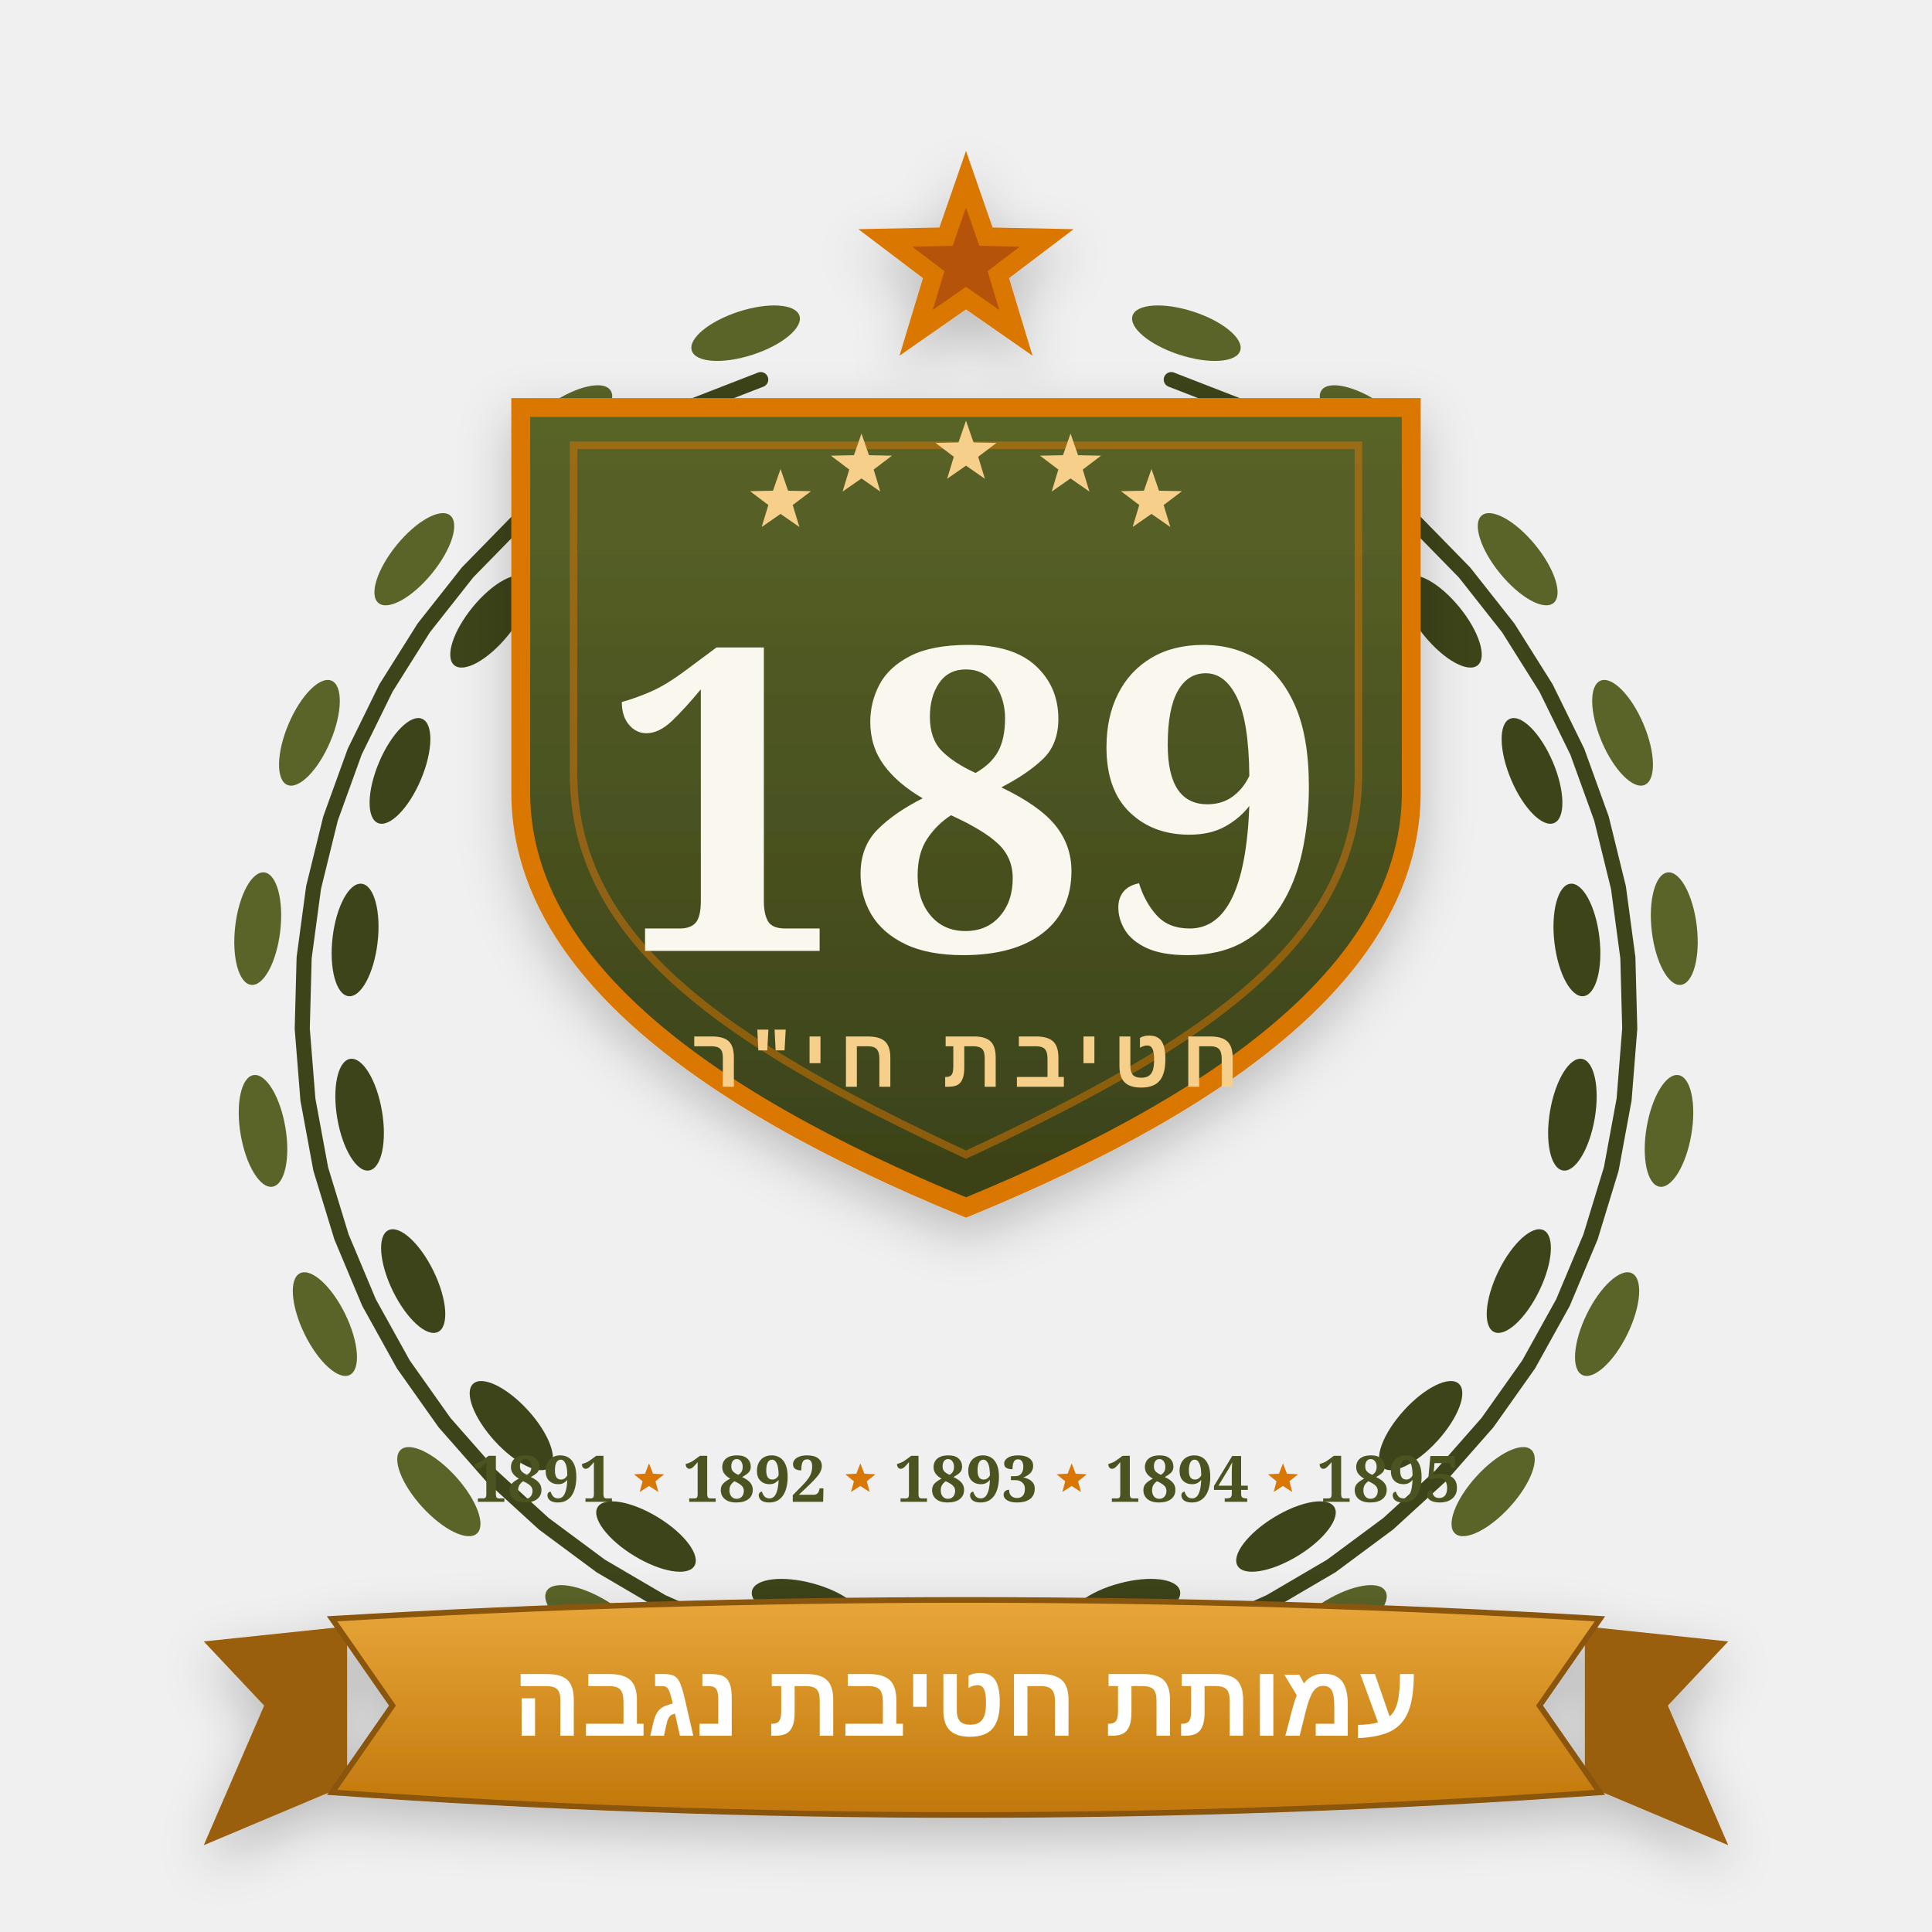
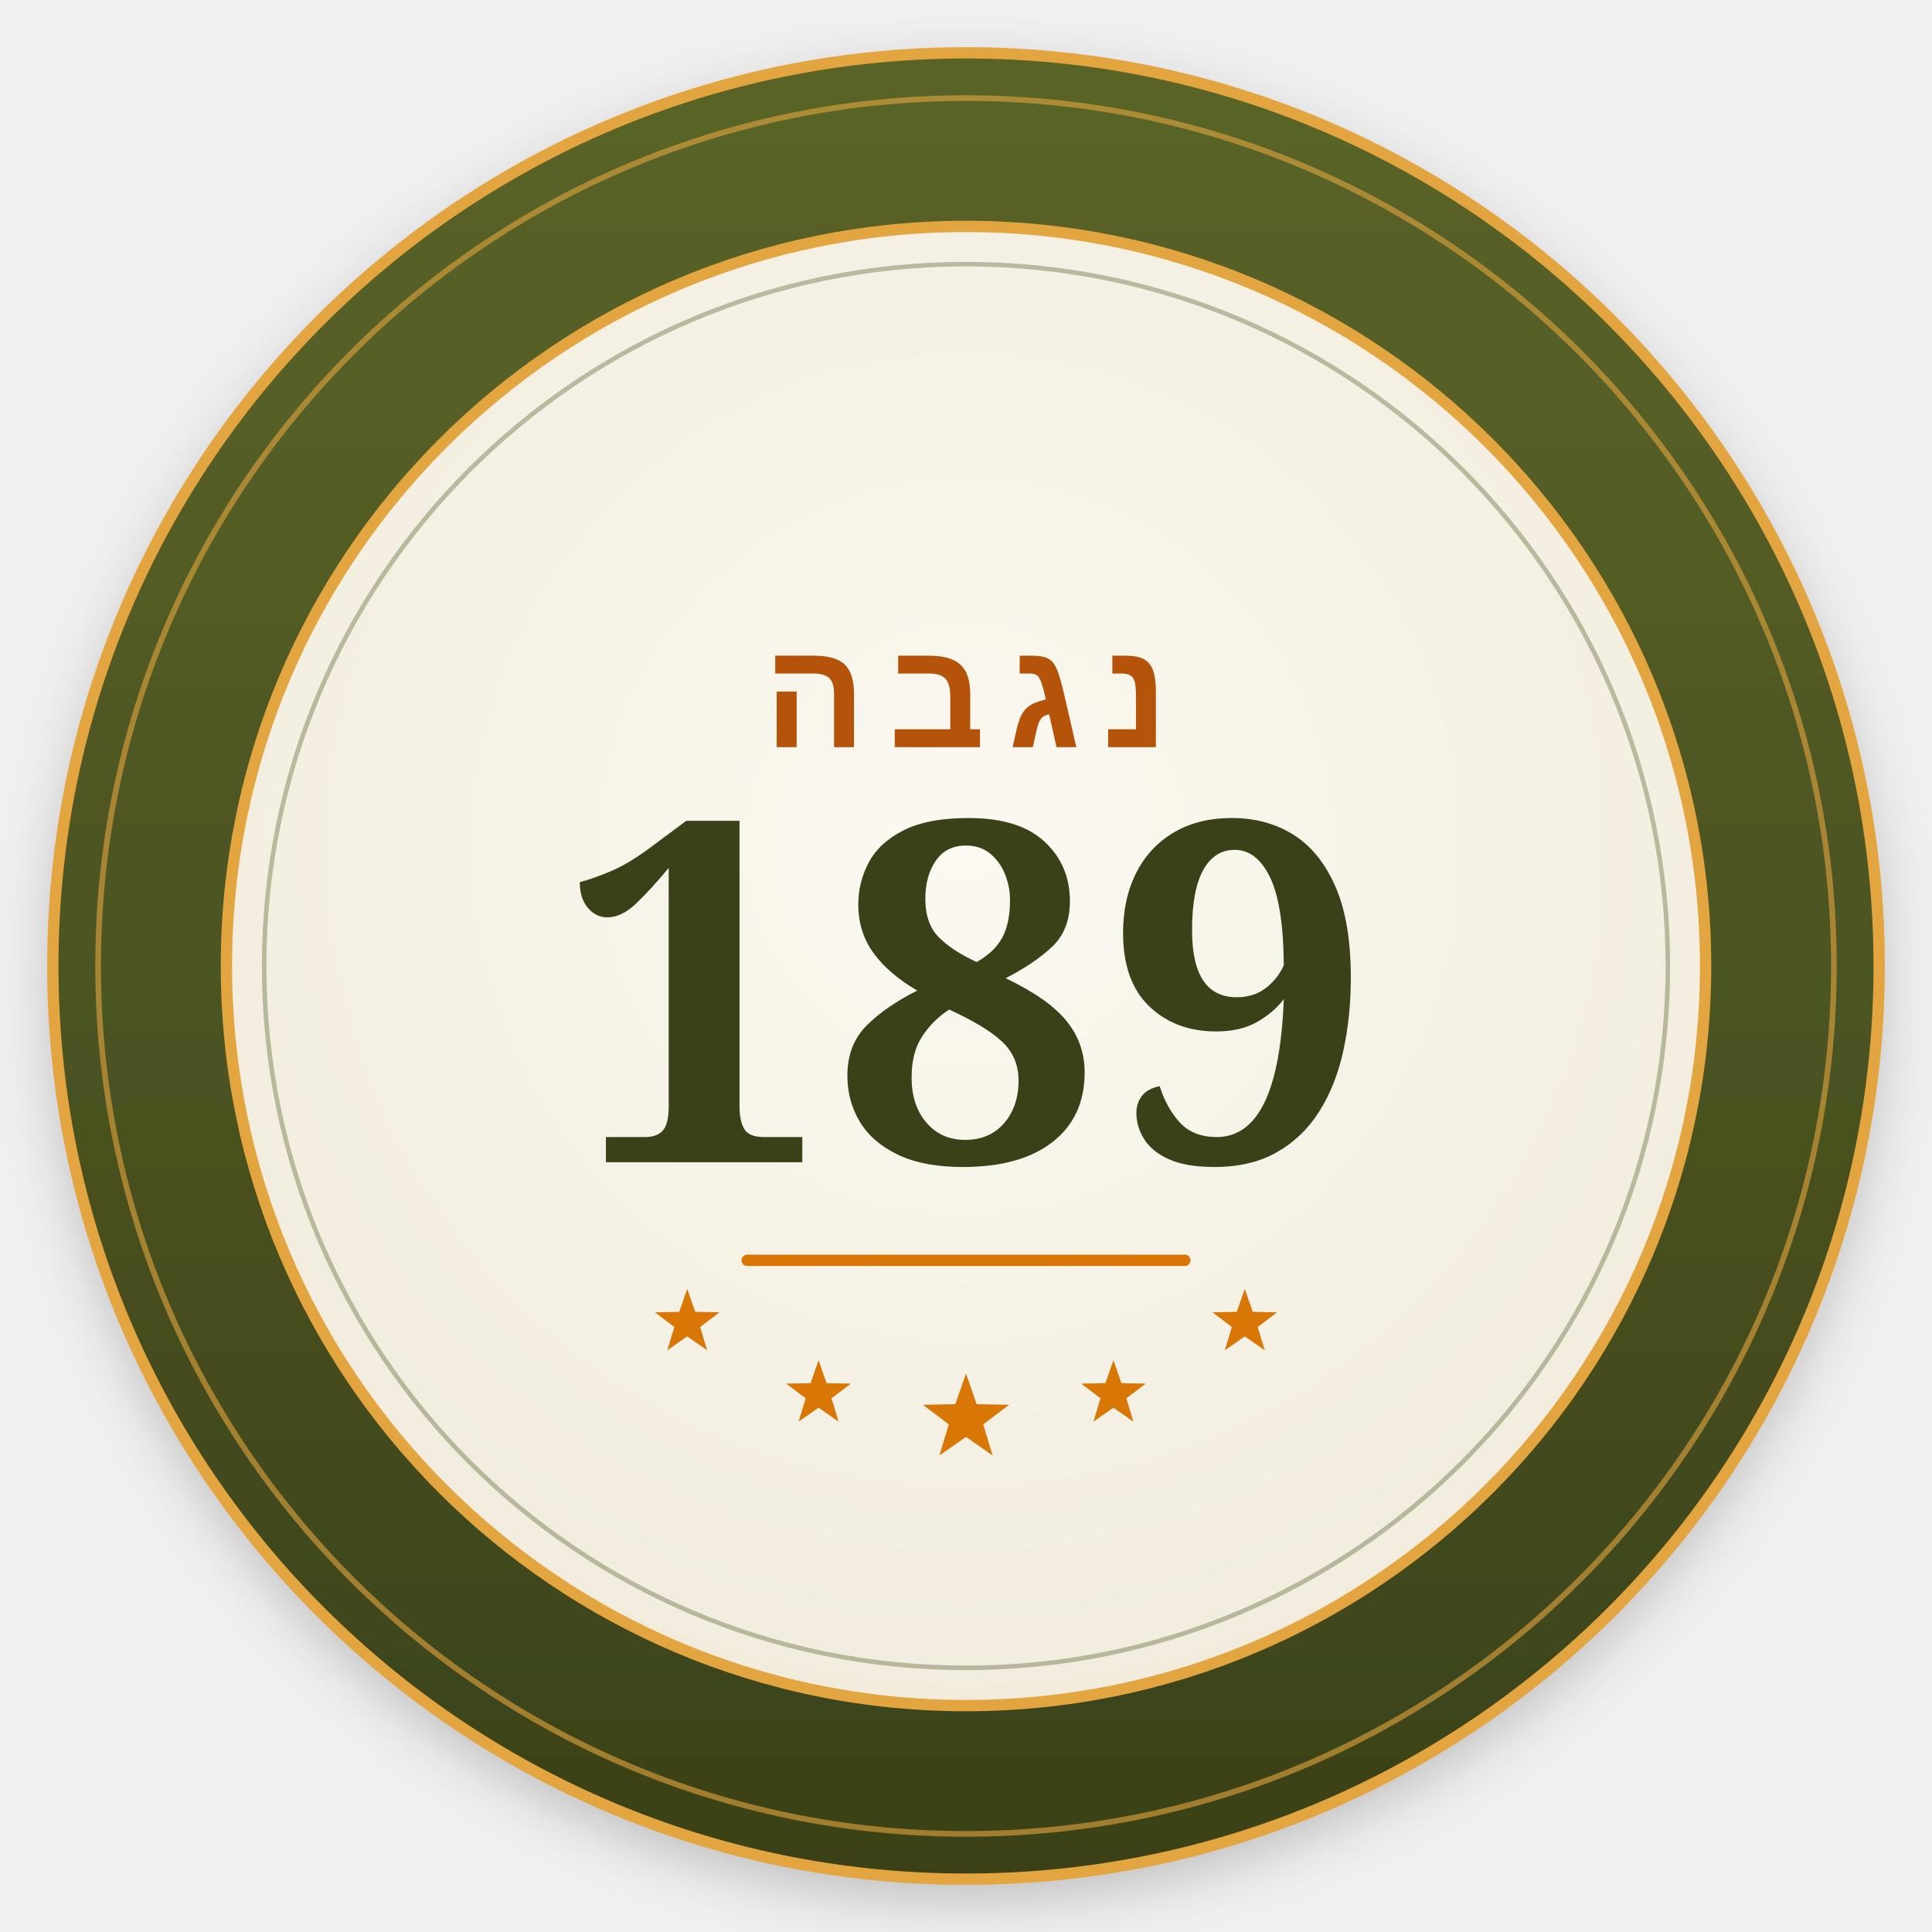
<svg xmlns="http://www.w3.org/2000/svg" viewBox="0 0 512 512" role="img" aria-label="עמותת חטיבת נגבה 189">
  <defs>
-     <linearGradient id="sh" x1="0" y1="0" x2="0" y2="1">
+     <linearGradient id="ring" x1="0" y1="0" x2="0" y2="1">
      <stop offset="0%" stop-color="#5a6428" />
+       <stop offset="55%" stop-color="#4b5320" />
      <stop offset="100%" stop-color="#3a4118" />
    </linearGradient>
-     <linearGradient id="rib" x1="0" y1="0" x2="0" y2="1">
-       <stop offset="0%" stop-color="#e8a63a" />
-       <stop offset="100%" stop-color="#c1770a" />
-     </linearGradient>
-     <filter id="ds" x="-30%" y="-30%" width="160%" height="160%">
-       <feDropShadow dx="0" dy="5" stdDeviation="7" flood-color="#000" flood-opacity="0.22" />
+     <radialGradient id="field" cx="50%" cy="42%" r="72%">
+       <stop offset="0%" stop-color="#fbf9f1" />
+       <stop offset="100%" stop-color="#efe9d8" />
+     </radialGradient>
+     <filter id="ds" x="-25%" y="-25%" width="150%" height="150%">
+       <feDropShadow dx="0" dy="5" stdDeviation="8" flood-color="#000" flood-opacity="0.22" />
    </filter>
  </defs>
-   <path d="M256.00,40.00L263.05,60.29L284.53,60.73L267.41,73.71L273.63,94.27L256.00,82.00L238.37,94.27L244.59,73.71L227.47,60.73L248.95,60.29Z" fill="#d97706" filter="url(#ds)" />
-   <path d="M256.00,55.00L259.53,65.15L270.27,65.36L261.71,71.85L264.82,82.14L256.00,76.00L247.18,82.14L250.29,71.85L241.73,65.36L252.47,65.15Z" fill="#b45309" />
-   <g>
-     <path d="M210.4,438.0L192.6,432.2L175.4,424.5L159.2,415.0L144.1,403.8L130.2,391.1L117.8,377.0L106.9,361.6L97.8,345.2L90.5,327.8L85.0,309.8L81.6,291.4L80.1,272.6L80.6,253.8L83.1,235.2L87.6,216.9L94.0,199.2L102.3,182.3L112.3,166.4L123.9,151.7L137.1,138.2L151.6,126.3L167.3,116.0L184.1,107.4L201.6,100.6" fill="none" stroke="#3d4419" stroke-width="4" stroke-linecap="round" />
-     <ellipse cx="207.1" cy="450.6" rx="6" ry="15" transform="rotate(105.0 207.1 450.6)" fill="#5a6428" />
-     <ellipse cx="213.8" cy="425.4" rx="6" ry="15" transform="rotate(-75.0 213.8 425.4)" fill="#3d4419" />
-     <ellipse cx="157.7" cy="429.4" rx="6" ry="15" transform="rotate(121.3 157.7 429.4)" fill="#5a6428" />
-     <ellipse cx="171.2" cy="407.2" rx="6" ry="15" transform="rotate(-58.7 171.2 407.2)" fill="#3d4419" />
-     <ellipse cx="116.3" cy="395.3" rx="6" ry="15" transform="rotate(137.7 116.3 395.3)" fill="#5a6428" />
-     <ellipse cx="135.5" cy="377.8" rx="6" ry="15" transform="rotate(-42.3 135.5 377.8)" fill="#3d4419" />
-     <ellipse cx="86.1" cy="350.9" rx="6" ry="15" transform="rotate(154.0 86.1 350.9)" fill="#5a6428" />
-     <ellipse cx="109.5" cy="339.5" rx="6" ry="15" transform="rotate(-26.0 109.5 339.5)" fill="#3d4419" />
-     <ellipse cx="69.7" cy="299.7" rx="6" ry="15" transform="rotate(170.3 69.7 299.7)" fill="#5a6428" />
-     <ellipse cx="95.3" cy="295.4" rx="6" ry="15" transform="rotate(-9.7 95.3 295.4)" fill="#3d4419" />
-     <ellipse cx="68.3" cy="246.1" rx="6" ry="15" transform="rotate(-173.3 68.3 246.1)" fill="#5a6428" />
-     <ellipse cx="94.1" cy="249.1" rx="6" ry="15" transform="rotate(6.7 94.1 249.1)" fill="#3d4419" />
-     <ellipse cx="82.0" cy="194.2" rx="6" ry="15" transform="rotate(-157.0 82.0 194.2)" fill="#5a6428" />
-     <ellipse cx="106.0" cy="204.3" rx="6" ry="15" transform="rotate(23.0 106.0 204.3)" fill="#3d4419" />
-     <ellipse cx="109.8" cy="148.2" rx="6" ry="15" transform="rotate(-140.7 109.8 148.2)" fill="#5a6428" />
-     <ellipse cx="129.9" cy="164.7" rx="6" ry="15" transform="rotate(39.3 129.9 164.7)" fill="#3d4419" />
-     <ellipse cx="149.4" cy="111.9" rx="6" ry="15" transform="rotate(-124.3 149.4 111.9)" fill="#5a6428" />
-     <ellipse cx="164.1" cy="133.4" rx="6" ry="15" transform="rotate(55.7 164.1 133.4)" fill="#3d4419" />
-     <ellipse cx="197.6" cy="88.3" rx="6" ry="15" transform="rotate(-108.0 197.6 88.3)" fill="#5a6428" />
-     <path d="M301.6,438.0L319.4,432.2L336.6,424.5L352.8,415.0L367.9,403.8L381.8,391.1L394.2,377.0L405.1,361.6L414.2,345.2L421.5,327.8L427.0,309.8L430.4,291.4L431.9,272.6L431.4,253.8L428.9,235.2L424.4,216.9L418.0,199.2L409.7,182.3L399.7,166.4L388.1,151.7L374.9,138.2L360.4,126.3L344.7,116.0L327.9,107.4L310.4,100.6" fill="none" stroke="#3d4419" stroke-width="4" stroke-linecap="round" />
-     <ellipse cx="304.9" cy="450.6" rx="6" ry="15" transform="rotate(75.0 304.9 450.6)" fill="#5a6428" />
-     <ellipse cx="298.2" cy="425.4" rx="6" ry="15" transform="rotate(-105.0 298.2 425.4)" fill="#3d4419" />
-     <ellipse cx="354.3" cy="429.4" rx="6" ry="15" transform="rotate(58.7 354.3 429.4)" fill="#5a6428" />
-     <ellipse cx="340.8" cy="407.2" rx="6" ry="15" transform="rotate(-121.3 340.8 407.2)" fill="#3d4419" />
-     <ellipse cx="395.7" cy="395.3" rx="6" ry="15" transform="rotate(42.3 395.7 395.3)" fill="#5a6428" />
-     <ellipse cx="376.5" cy="377.8" rx="6" ry="15" transform="rotate(-137.7 376.5 377.8)" fill="#3d4419" />
-     <ellipse cx="425.9" cy="350.9" rx="6" ry="15" transform="rotate(26.0 425.9 350.9)" fill="#5a6428" />
-     <ellipse cx="402.5" cy="339.5" rx="6" ry="15" transform="rotate(-154.0 402.5 339.5)" fill="#3d4419" />
-     <ellipse cx="442.3" cy="299.7" rx="6" ry="15" transform="rotate(9.7 442.3 299.7)" fill="#5a6428" />
-     <ellipse cx="416.7" cy="295.4" rx="6" ry="15" transform="rotate(-170.3 416.7 295.4)" fill="#3d4419" />
-     <ellipse cx="443.7" cy="246.1" rx="6" ry="15" transform="rotate(-6.7 443.7 246.1)" fill="#5a6428" />
-     <ellipse cx="417.9" cy="249.1" rx="6" ry="15" transform="rotate(173.3 417.9 249.1)" fill="#3d4419" />
-     <ellipse cx="430.0" cy="194.2" rx="6" ry="15" transform="rotate(-23.0 430.0 194.2)" fill="#5a6428" />
-     <ellipse cx="406.0" cy="204.3" rx="6" ry="15" transform="rotate(157.0 406.0 204.3)" fill="#3d4419" />
-     <ellipse cx="402.2" cy="148.2" rx="6" ry="15" transform="rotate(-39.3 402.2 148.2)" fill="#5a6428" />
-     <ellipse cx="382.1" cy="164.7" rx="6" ry="15" transform="rotate(140.7 382.1 164.7)" fill="#3d4419" />
-     <ellipse cx="362.6" cy="111.9" rx="6" ry="15" transform="rotate(-55.7 362.6 111.9)" fill="#5a6428" />
-     <ellipse cx="347.9" cy="133.4" rx="6" ry="15" transform="rotate(124.3 347.9 133.4)" fill="#3d4419" />
-     <ellipse cx="314.4" cy="88.3" rx="6" ry="15" transform="rotate(-72.0 314.4 88.3)" fill="#5a6428" />
+   <g filter="url(#ds)">
+     <circle cx="256" cy="256" r="242" fill="url(#ring)" />
  </g>
-   <g font-family="Georgia,serif" font-size="17" font-weight="700" fill="#4b5320">
-     <text x="144.0" y="398" text-anchor="middle">1891</text>
-     <path d="M172.00,387.80L173.06,390.54L175.99,390.70L173.71,392.56L174.47,395.40L172.00,393.80L169.53,395.40L170.29,392.56L168.01,390.70L170.94,390.54Z" fill="#d97706" />
-     <text x="200.0" y="398" text-anchor="middle">1892</text>
-     <path d="M228.00,387.80L229.06,390.54L231.99,390.70L229.71,392.56L230.47,395.40L228.00,393.80L225.53,395.40L226.29,392.56L224.01,390.70L226.94,390.54Z" fill="#d97706" />
-     <text x="256.0" y="398" text-anchor="middle">1893</text>
-     <path d="M284.00,387.80L285.06,390.54L287.99,390.70L285.71,392.56L286.47,395.40L284.00,393.80L281.53,395.40L282.29,392.56L280.01,390.70L282.94,390.54Z" fill="#d97706" />
-     <text x="312.0" y="398" text-anchor="middle">1894</text>
-     <path d="M340.00,387.80L341.06,390.54L343.99,390.70L341.71,392.56L342.47,395.40L340.00,393.80L337.53,395.40L338.29,392.56L336.01,390.70L338.94,390.54Z" fill="#d97706" />
-     <text x="368.0" y="398" text-anchor="middle">1895</text>
-   </g>
-   <g filter="url(#ds)">
-     <path d="M138,108 L374,108 L374,210 C374,254 329.16,290 256,320 C182.84,290 138,254 138,210 Z" fill="url(#sh)" stroke="#d97706" stroke-width="5" />
-     <path d="M152,118 L360,118 L360,205 C360,249 320.48,276 256,306 C191.52,276 152,249 152,205 Z" fill="none" stroke="#d9770680" stroke-width="2" />
-   </g>
-   <path d="M206.85,124.29L208.85,130.04L214.93,130.17L210.08,133.84L211.85,139.67L206.85,136.19L201.85,139.67L203.62,133.84L198.77,130.17L204.85,130.04Z" fill="#f6d08a" />
-   <path d="M228.30,114.89L230.29,120.64L236.38,120.76L231.53,124.44L233.29,130.27L228.30,126.79L223.30,130.27L225.06,124.44L220.21,120.76L226.30,120.64Z" fill="#f6d08a" />
-   <path d="M256.00,111.50L258.00,117.25L264.08,117.37L259.23,121.05L261.00,126.88L256.00,123.40L251.00,126.88L252.77,121.05L247.92,117.37L254.00,117.25Z" fill="#f6d08a" />
-   <path d="M283.70,114.89L285.70,120.64L291.79,120.76L286.94,124.44L288.70,130.27L283.70,126.79L278.71,130.27L280.47,124.44L275.62,120.76L281.71,120.64Z" fill="#f6d08a" />
-   <path d="M305.15,124.29L307.15,130.04L313.23,130.17L308.38,133.84L310.15,139.67L305.15,136.19L300.15,139.67L301.92,133.84L297.07,130.17L303.15,130.04Z" fill="#f6d08a" />
-   <text x="256" y="252" text-anchor="middle" font-family="Georgia,serif" font-size="112" font-weight="800" fill="#faf7ee" letter-spacing="2">189</text>
-   <text x="256" y="288" text-anchor="middle" font-family="Heebo,Arial,sans-serif" font-size="22" font-weight="700" fill="#f6d08a" letter-spacing="3" direction="rtl">חטיבת חי"ר</text>
-   <g filter="url(#ds)">
-     <path d="M54,435 L92,431 L92,473 L54,489 L70,452 Z" fill="#9a5e08" />
-     <path d="M458,435 L420,431 L420,473 L458,489 L442,452 Z" fill="#9a5e08" />
-     <path d="M88,429 Q256,419 424,429 L408,452 L424,475 Q256,487 88,475 L104,452 Z" fill="url(#rib)" stroke="#8a5407" stroke-width="1.5" />
-   </g>
-   <text x="256" y="460" text-anchor="middle" font-family="Heebo,Arial,sans-serif" font-size="27" font-weight="800" fill="#fff" direction="rtl">עמותת חטיבת נגבה</text>
+   <circle cx="256" cy="256" r="242" fill="none" stroke="#e3a53f" stroke-width="3" />
+   <circle cx="256" cy="256" r="230" fill="none" stroke="#e3a53f" stroke-width="1.5" opacity="0.6" />
+   <circle cx="256" cy="256" r="196" fill="url(#field)" />
+   <circle cx="256" cy="256" r="196" fill="none" stroke="#e3a53f" stroke-width="3" />
+   <circle cx="256" cy="256" r="186" fill="none" stroke="#4b5320" stroke-width="1.2" opacity="0.35" />
+   <text x="256" y="198" text-anchor="middle" font-family="Heebo,Arial,sans-serif" font-size="40" font-weight="800" fill="#b45309" direction="rtl" letter-spacing="6">נגבה</text>
+   <text x="256" y="308" text-anchor="middle" font-family="Georgia,serif" font-size="126" font-weight="800" fill="#3a4118" letter-spacing="2">189</text>
+   <line x1="198" y1="334" x2="314" y2="334" stroke="#d97706" stroke-width="3" stroke-linecap="round" />
+   <path d="M182.12,341.56L184.24,347.65L190.68,347.78L185.54,351.67L187.41,357.84L182.12,354.16L176.83,357.84L178.70,351.67L173.56,347.78L180.00,347.65Z" fill="#d97706" />
+   <path d="M216.93,360.46L219.05,366.55L225.49,366.68L220.36,370.57L222.22,376.74L216.93,373.06L211.64,376.74L213.51,370.57L208.37,366.68L214.82,366.55Z" fill="#d97706" />
+   <path d="M256.00,364.00L258.82,372.12L267.41,372.29L260.57,377.48L263.05,385.71L256.00,380.80L248.95,385.71L251.43,377.48L244.59,372.29L253.18,372.12Z" fill="#d97706" />
+   <path d="M295.07,360.46L297.18,366.55L303.63,366.68L298.49,370.57L300.36,376.74L295.07,373.06L289.78,376.74L291.64,370.57L286.51,366.68L292.95,366.55Z" fill="#d97706" />
+   <path d="M329.88,341.56L332.00,347.65L338.44,347.78L333.30,351.67L335.17,357.84L329.88,354.16L324.59,357.84L326.46,351.67L321.32,347.78L327.76,347.65Z" fill="#d97706" />
</svg>
